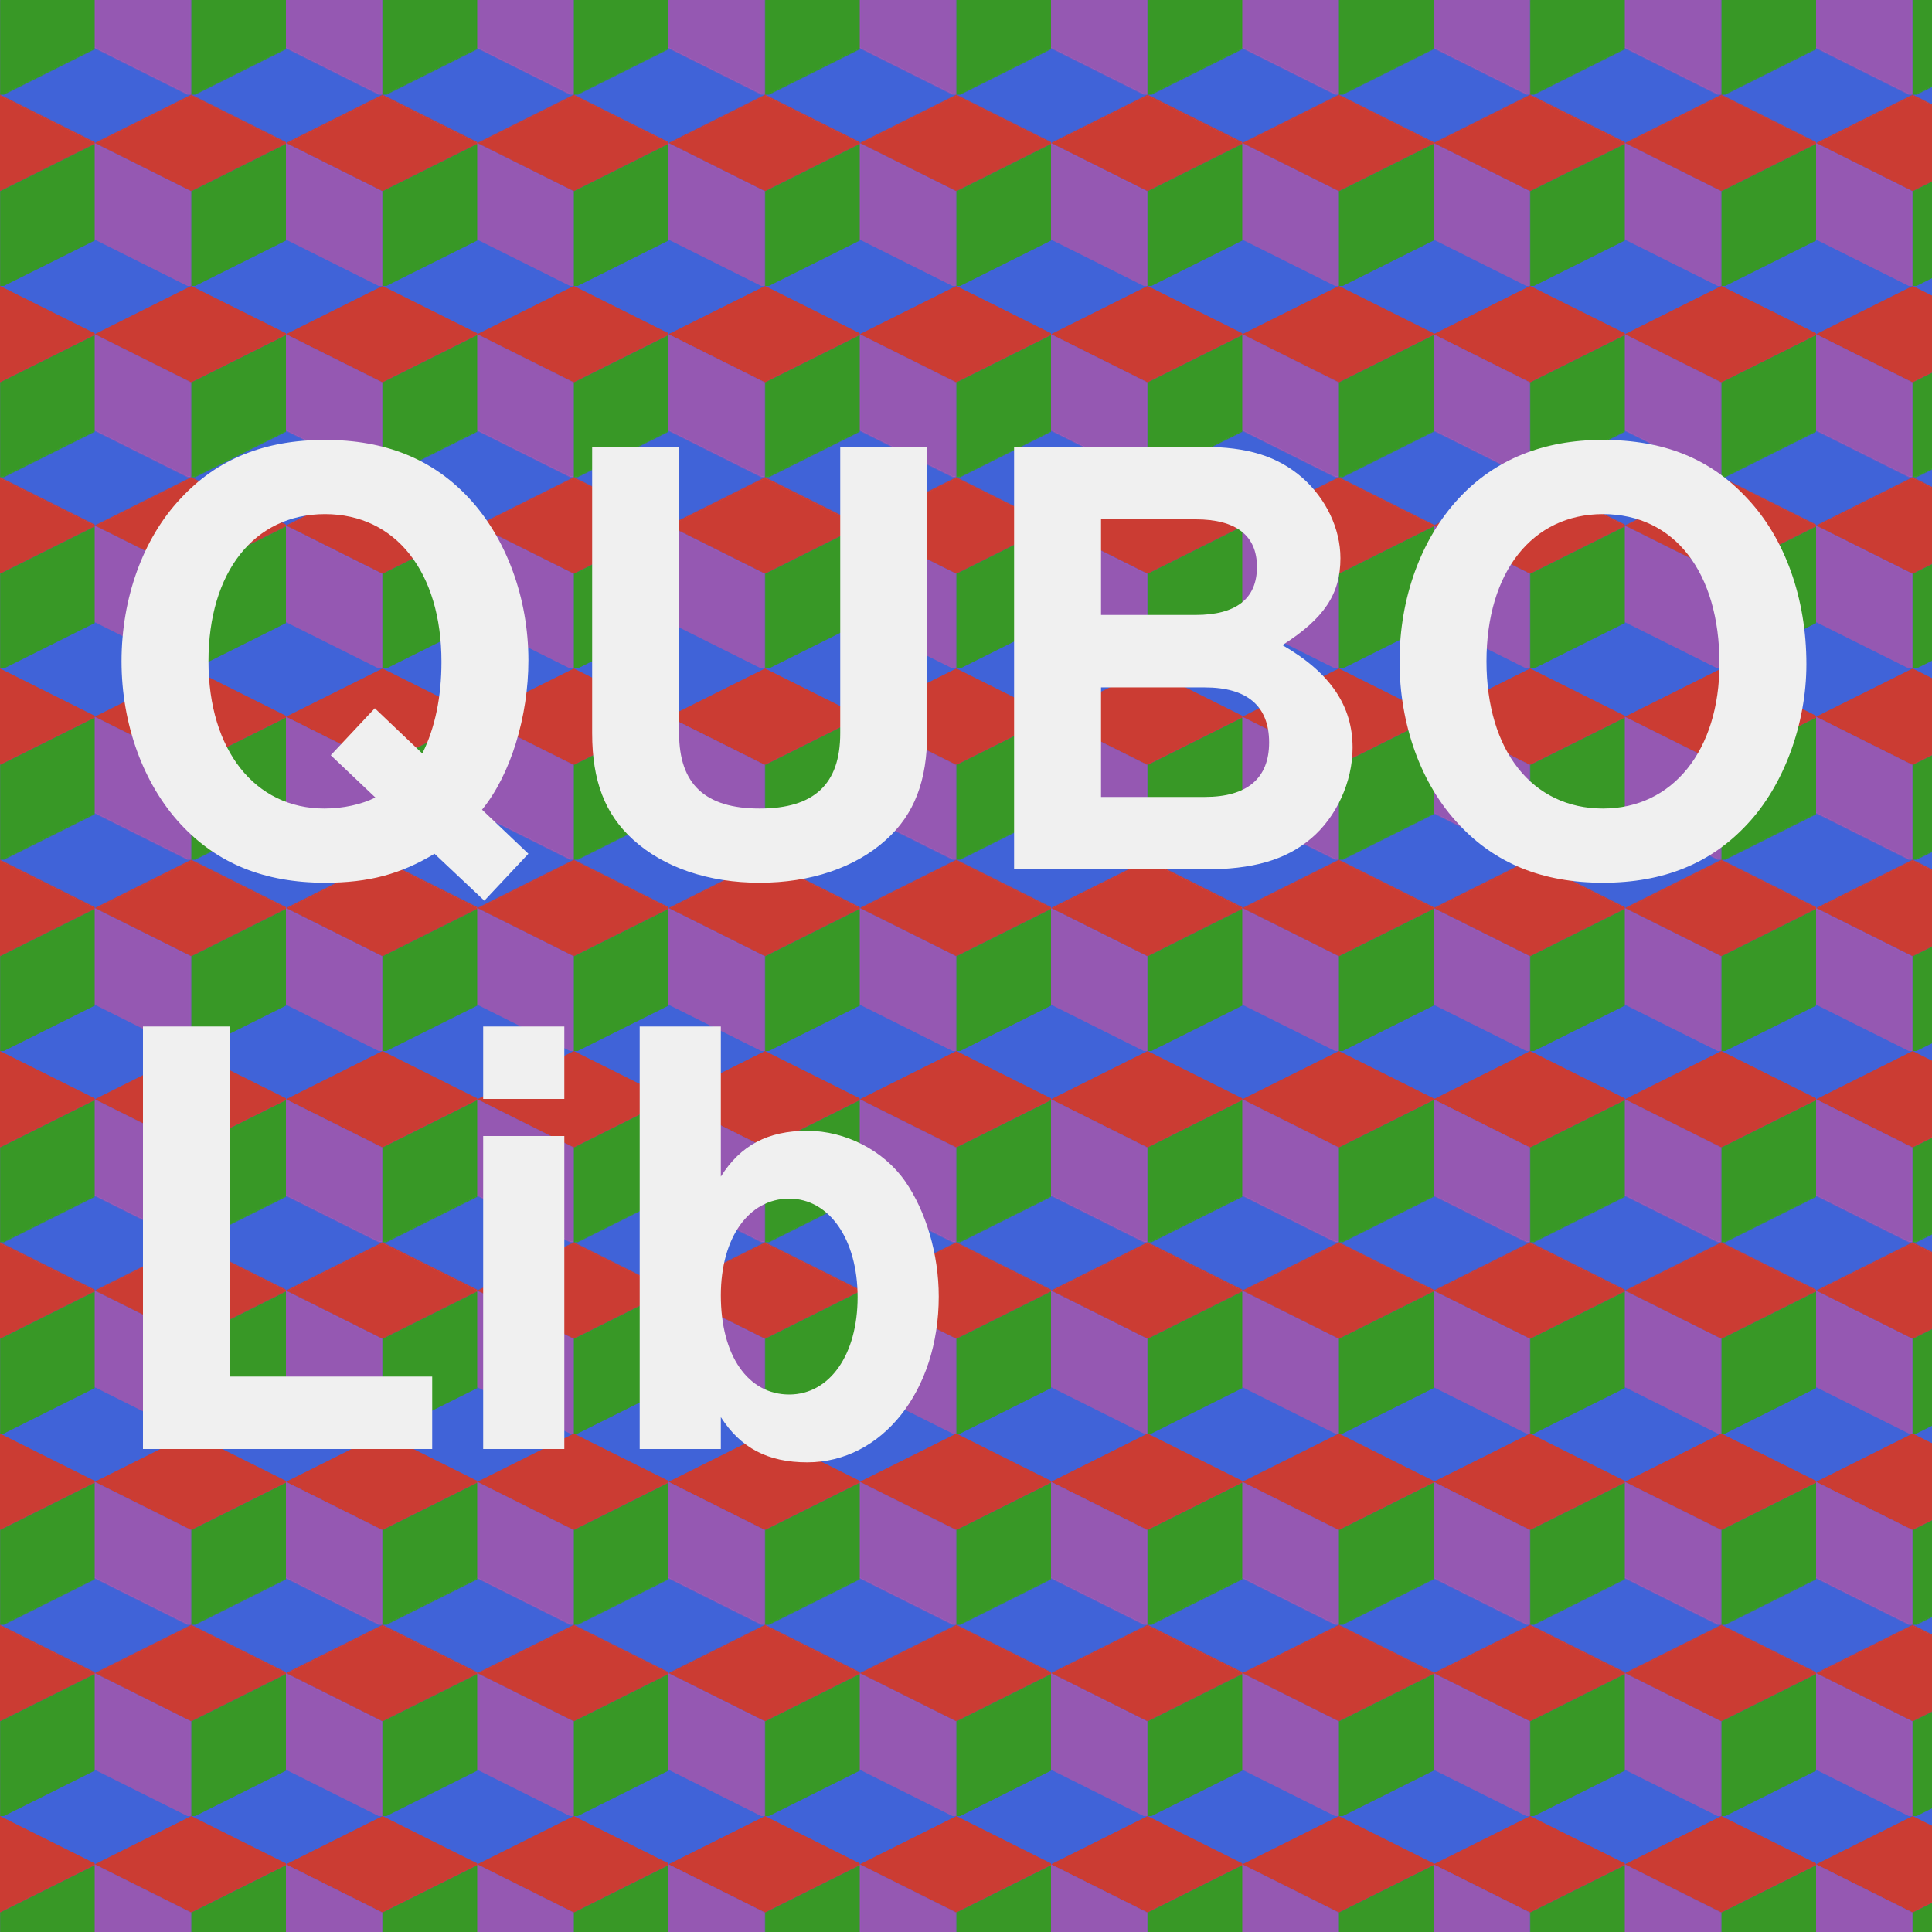
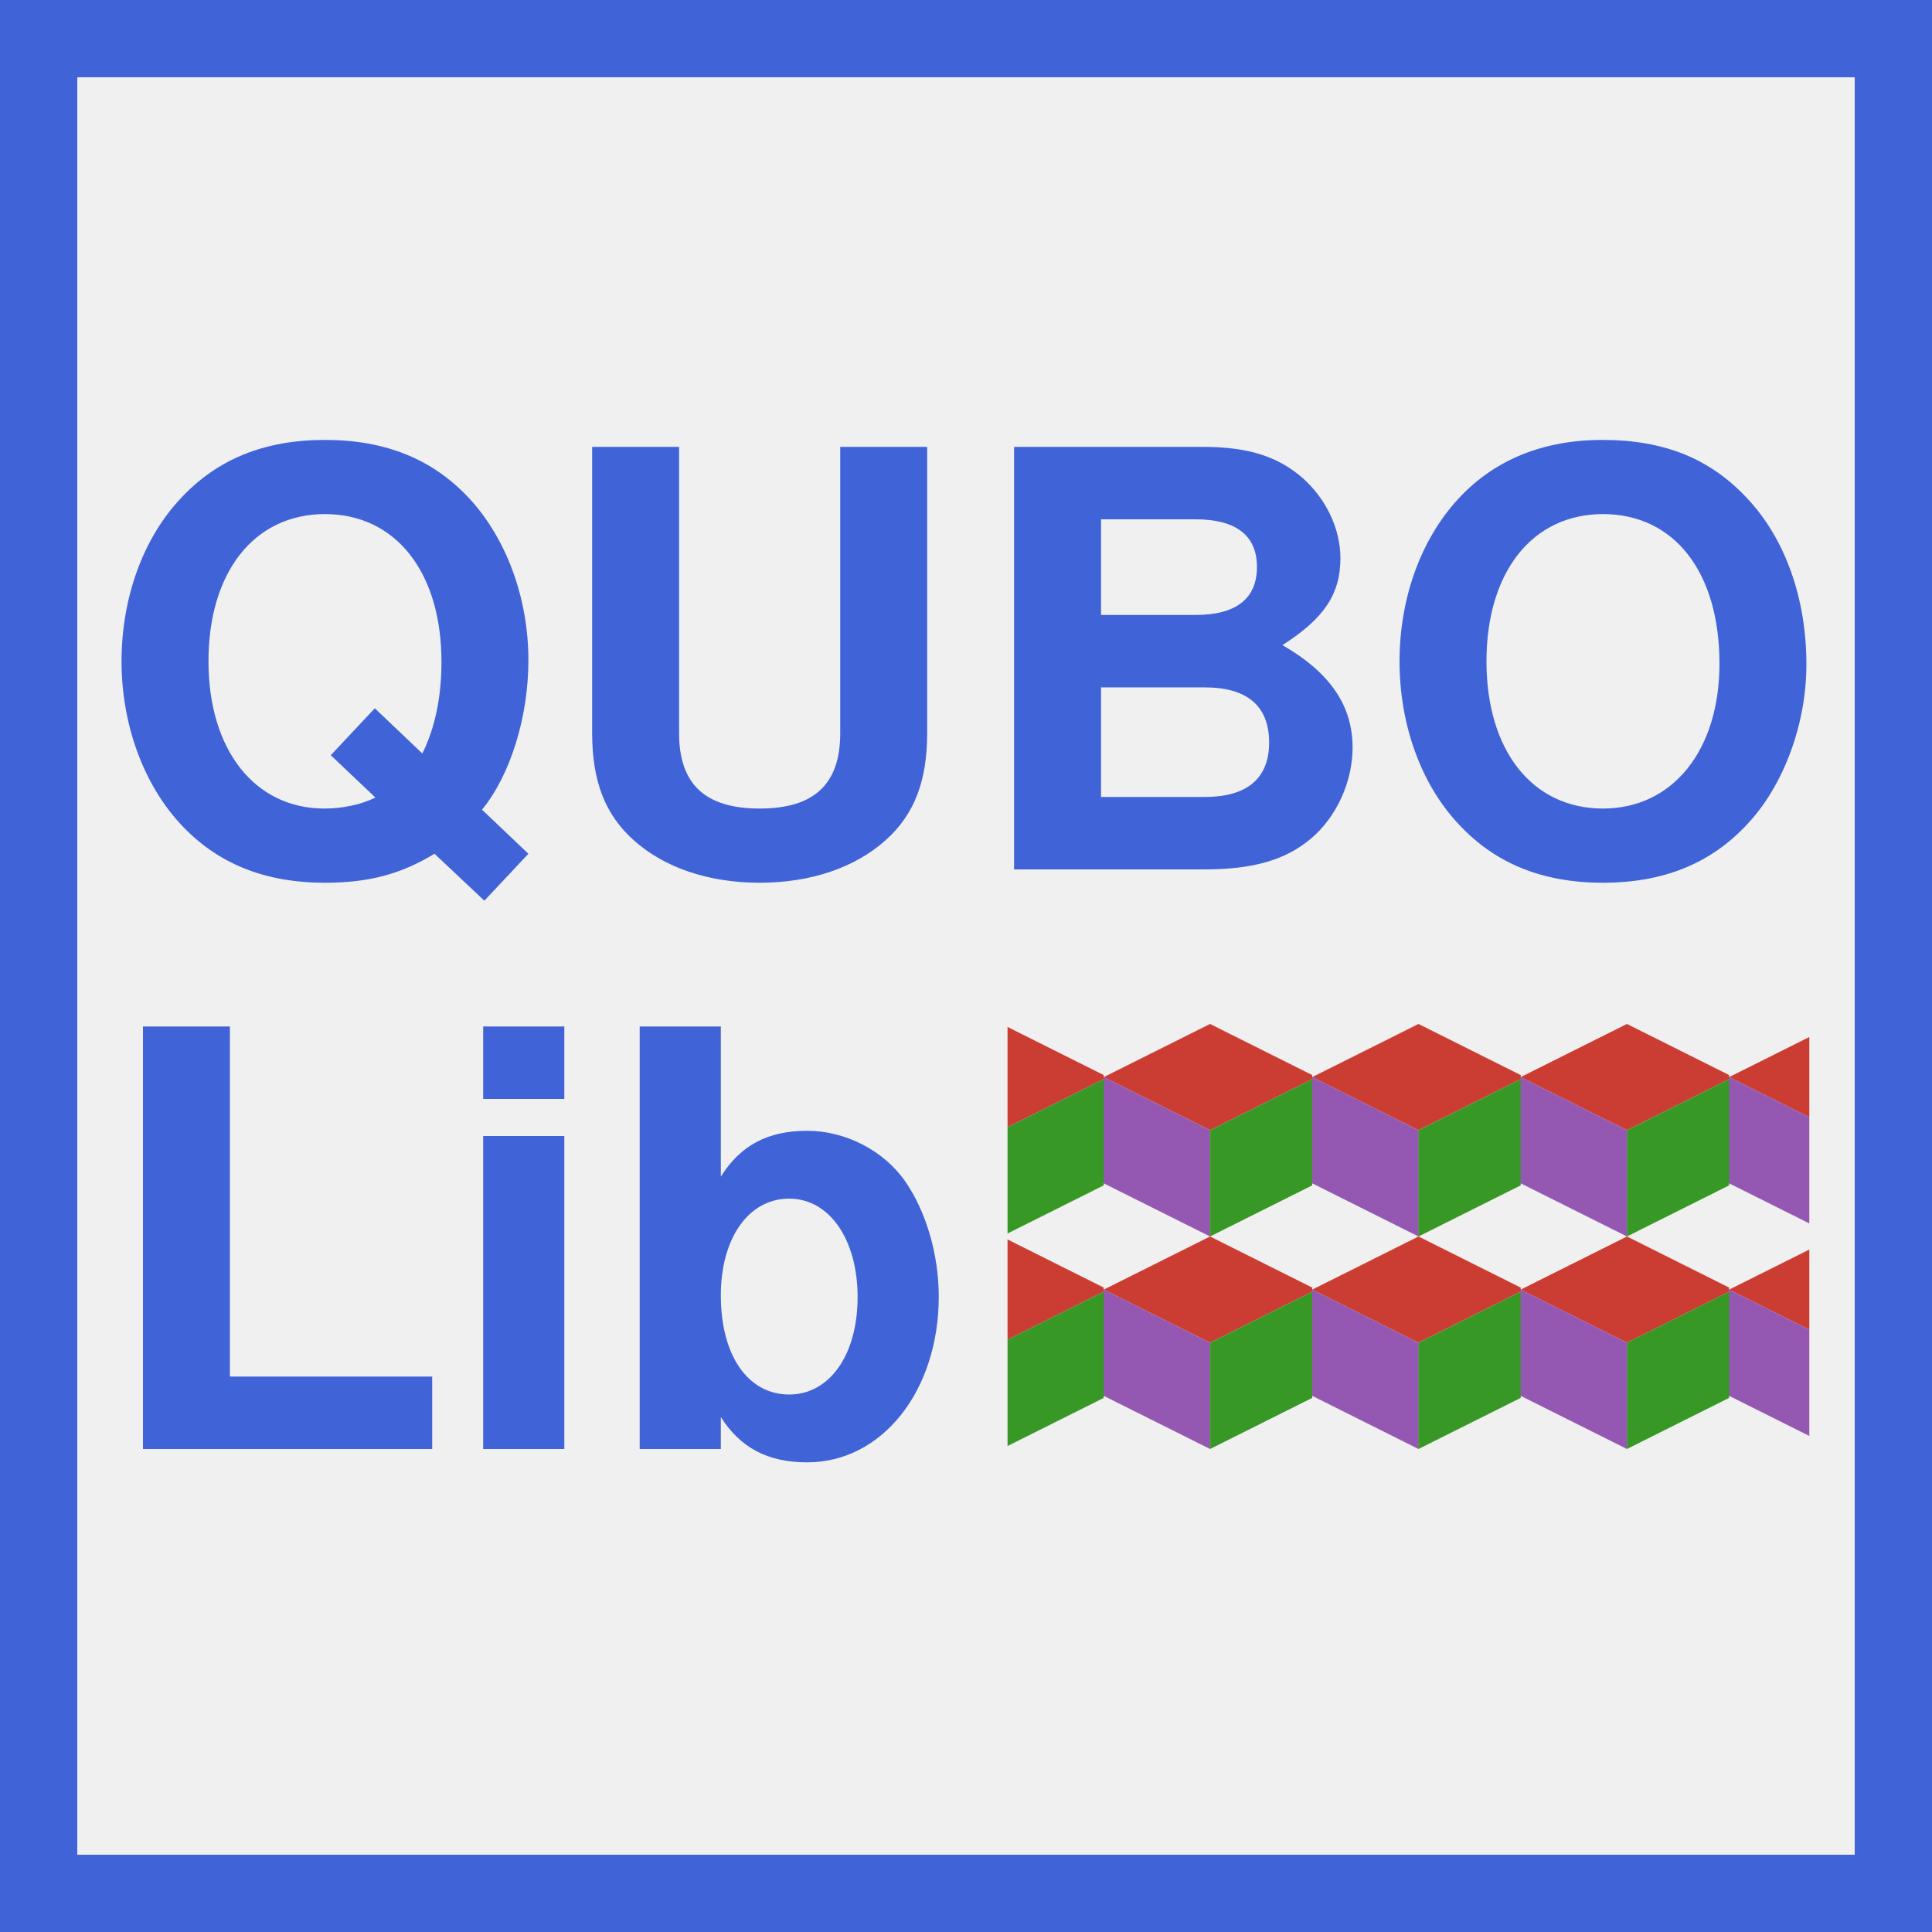
<svg xmlns="http://www.w3.org/2000/svg" width="1000" height="1000" viewBox="0 0 1000 1000">
  <style>
        rect{
        stroke: none;
        stroke-linejoin: round;
        }

        .red{
        fill: #cb3c33;
        stroke-width: 3px;
        }

        .green{
        fill: #389826;
        stroke-width: 5px;
        }

        .blue{
        fill: #4063d8;
        stroke-width: 3px;
        }

        .violet{
        fill: #9558b2;
        stroke-width: 5px;
        }
    </style>
  <defs>
-     <pattern id="pattern" x="0" y="0" width="9%" height="9%">
-       <path class="red" d="M 50 0 L 100 25 L 50 50 L 0 25 Z" />
-       <path class="violet" d="M 0 25 L 50 50 L 50 100 L 0 75 Z" />
-       <path class="green" d="M 50 50 L 100 25 L 100 75 L 50 100 Z" />
+     <pattern id="pattern" x="10" y="0" width="26%" height="50%">
+       <g transform="scale(1.1)">
+         <path class="red" d="M 50 0 L                  100 25 L 50 50 L 0 25 Z" />
+         <path class="violet" d="M 0 25 L 50 50 L 50                  100 L 0 75 Z" />
+         <path class="green" d="M 50 50 L                  100 25 L                  100 75 L 50                  100 Z" />
+       </g>
    </pattern>
    <mask id="mask">
      <rect x="0" y="0" width="1000" height="1000" fill="white" />
-       <text x="50" y="450" fill="black" font-size="300" font-family="Helvetica" font-weight="bold">
+       <rect x="40" y="40" width="920" height="920" fill="black" />
+       <text x="50" y="450" fill="white" font-size="300" font-family="Helvetica" font-weight="bold">
                QUBO
            </text>
-       <text x="50" y="750" fill="black" font-size="300" font-family="Helvetica" font-weight="bold">
+       <text x="50" y="750" fill="white" font-size="300" font-family="Helvetica" font-weight="bold">
                Lib
            </text>
    </mask>
  </defs>
  <g mask="url(#mask)">
    <rect class="blue" x="0" y="0" width="1000" height="1000" stroke="none" />
-     <rect fill="url(#pattern)" x="-50" y="-50" width="1100" height="1100" stroke="none" />
  </g>
+   <rect fill="url(#pattern)" x="521.5" y="530" width="415" height="220" stroke="none" />
</svg>
